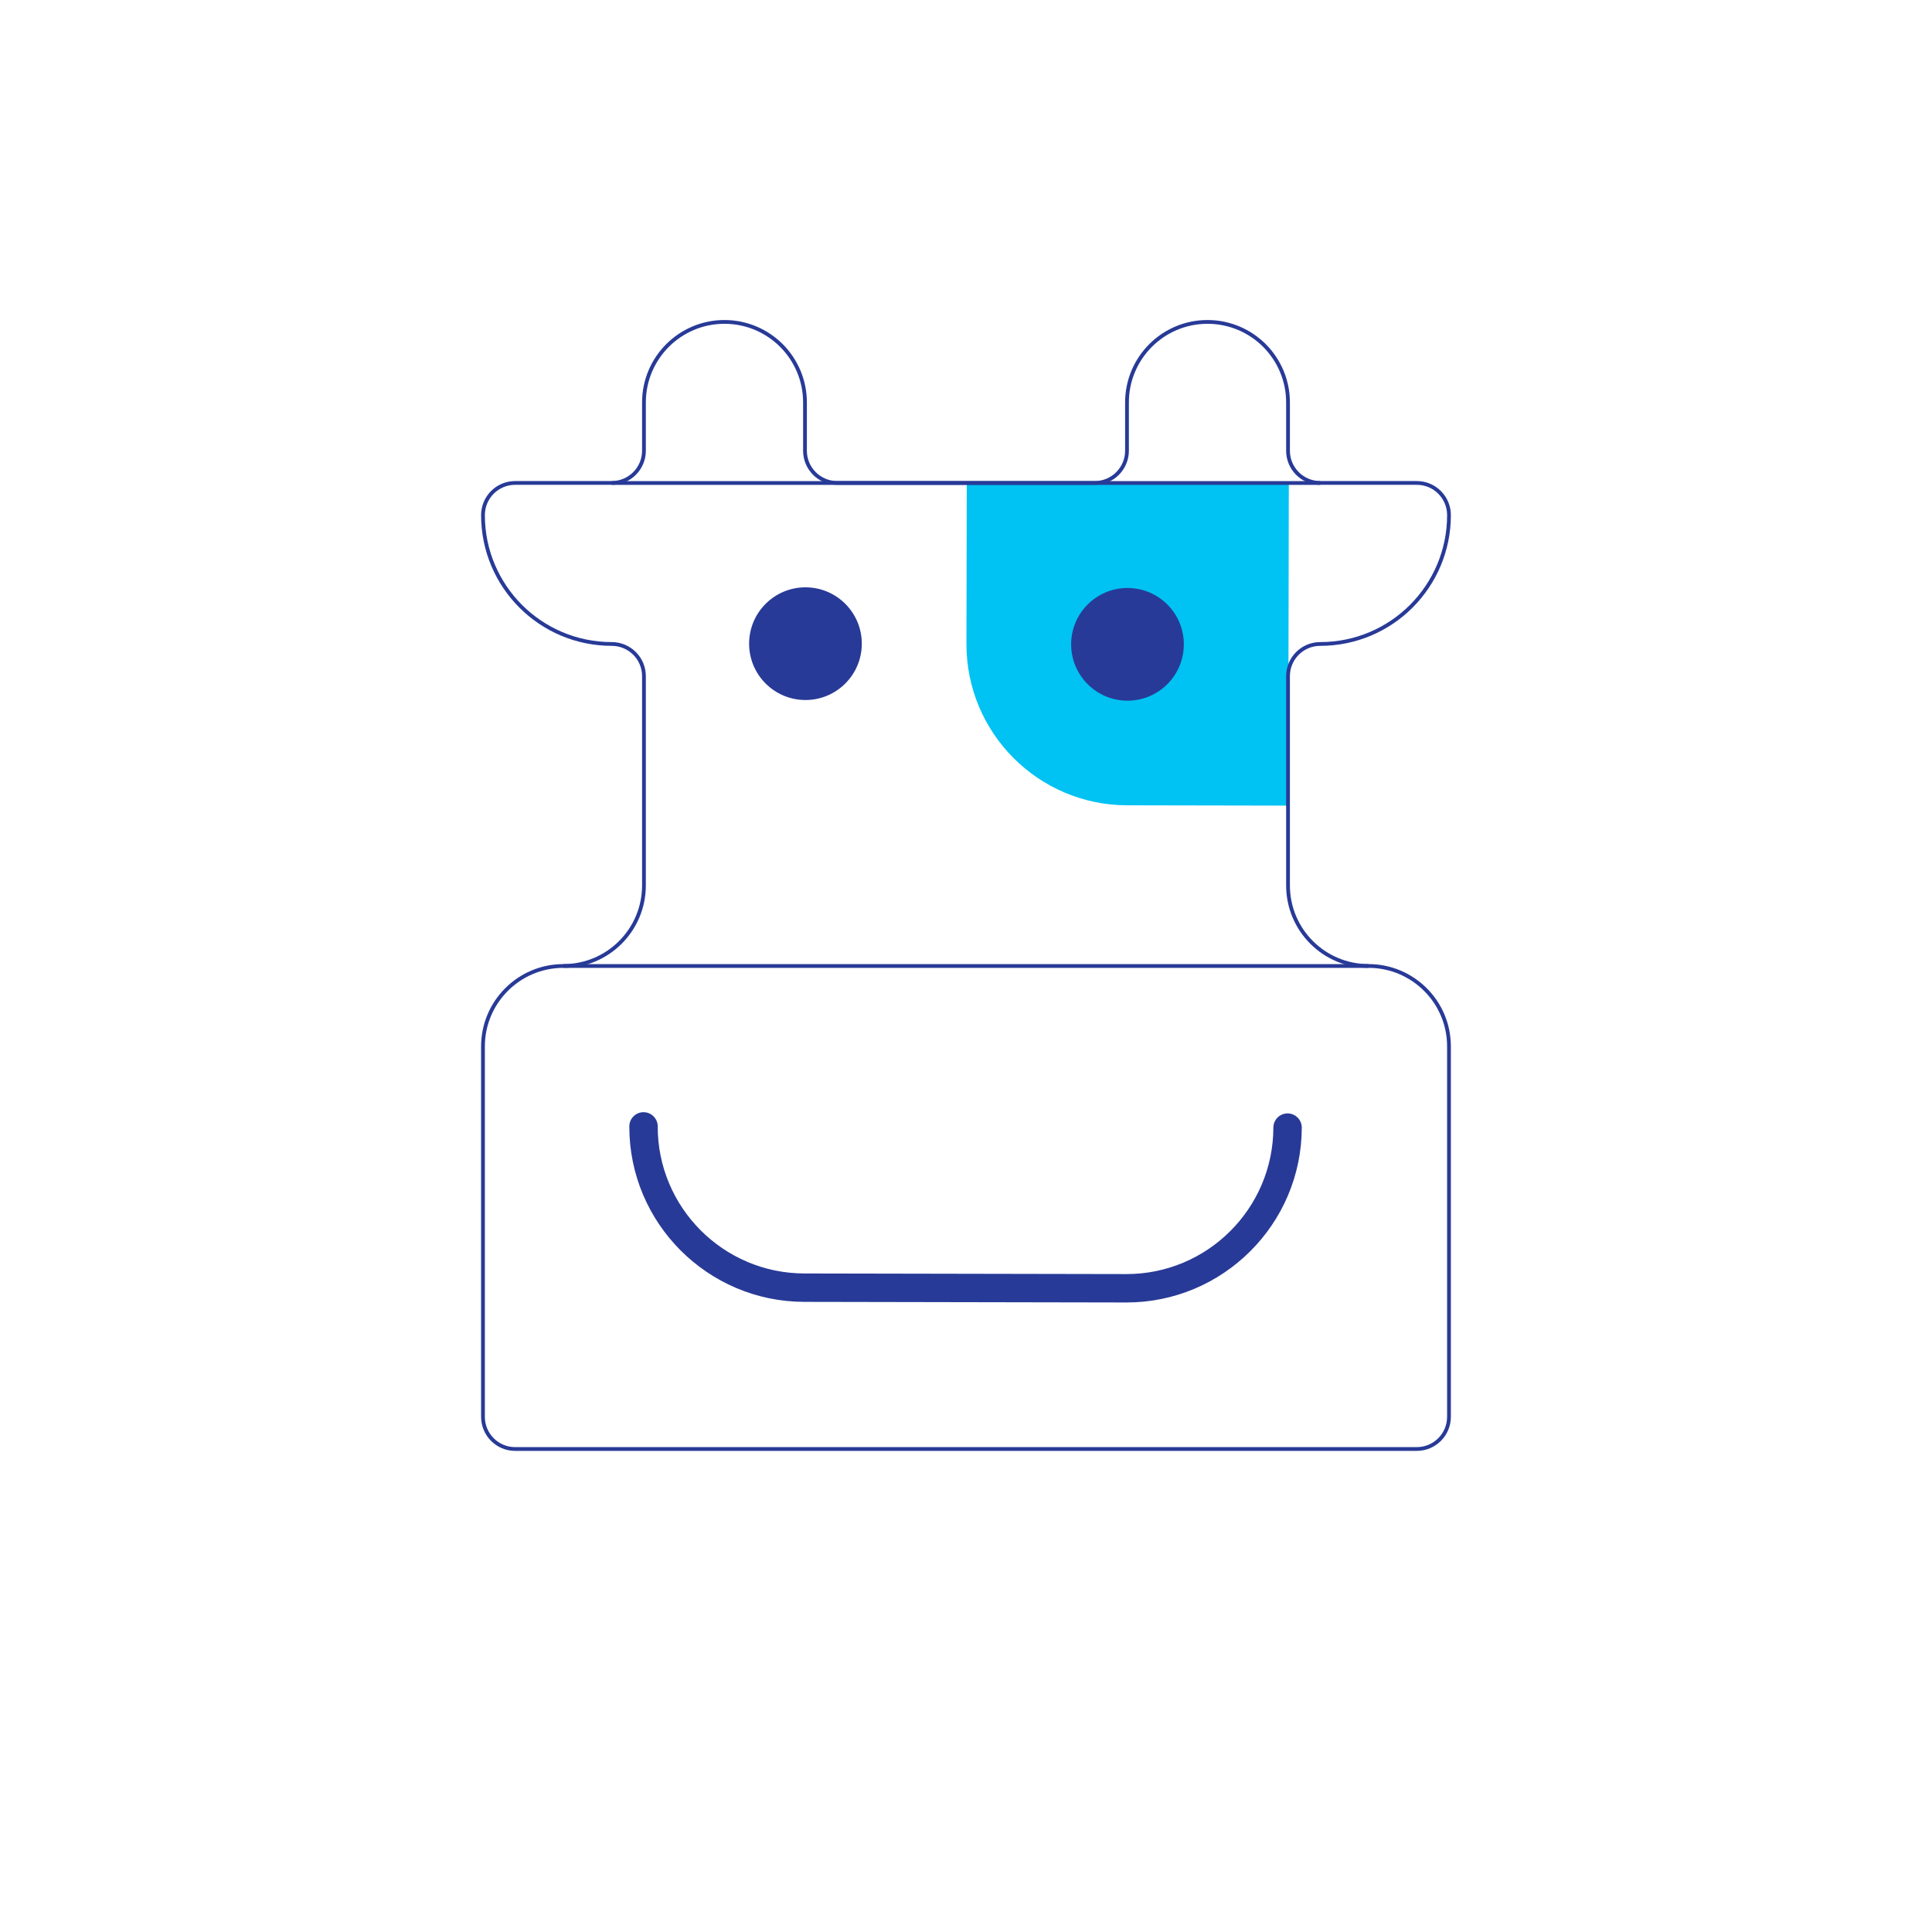
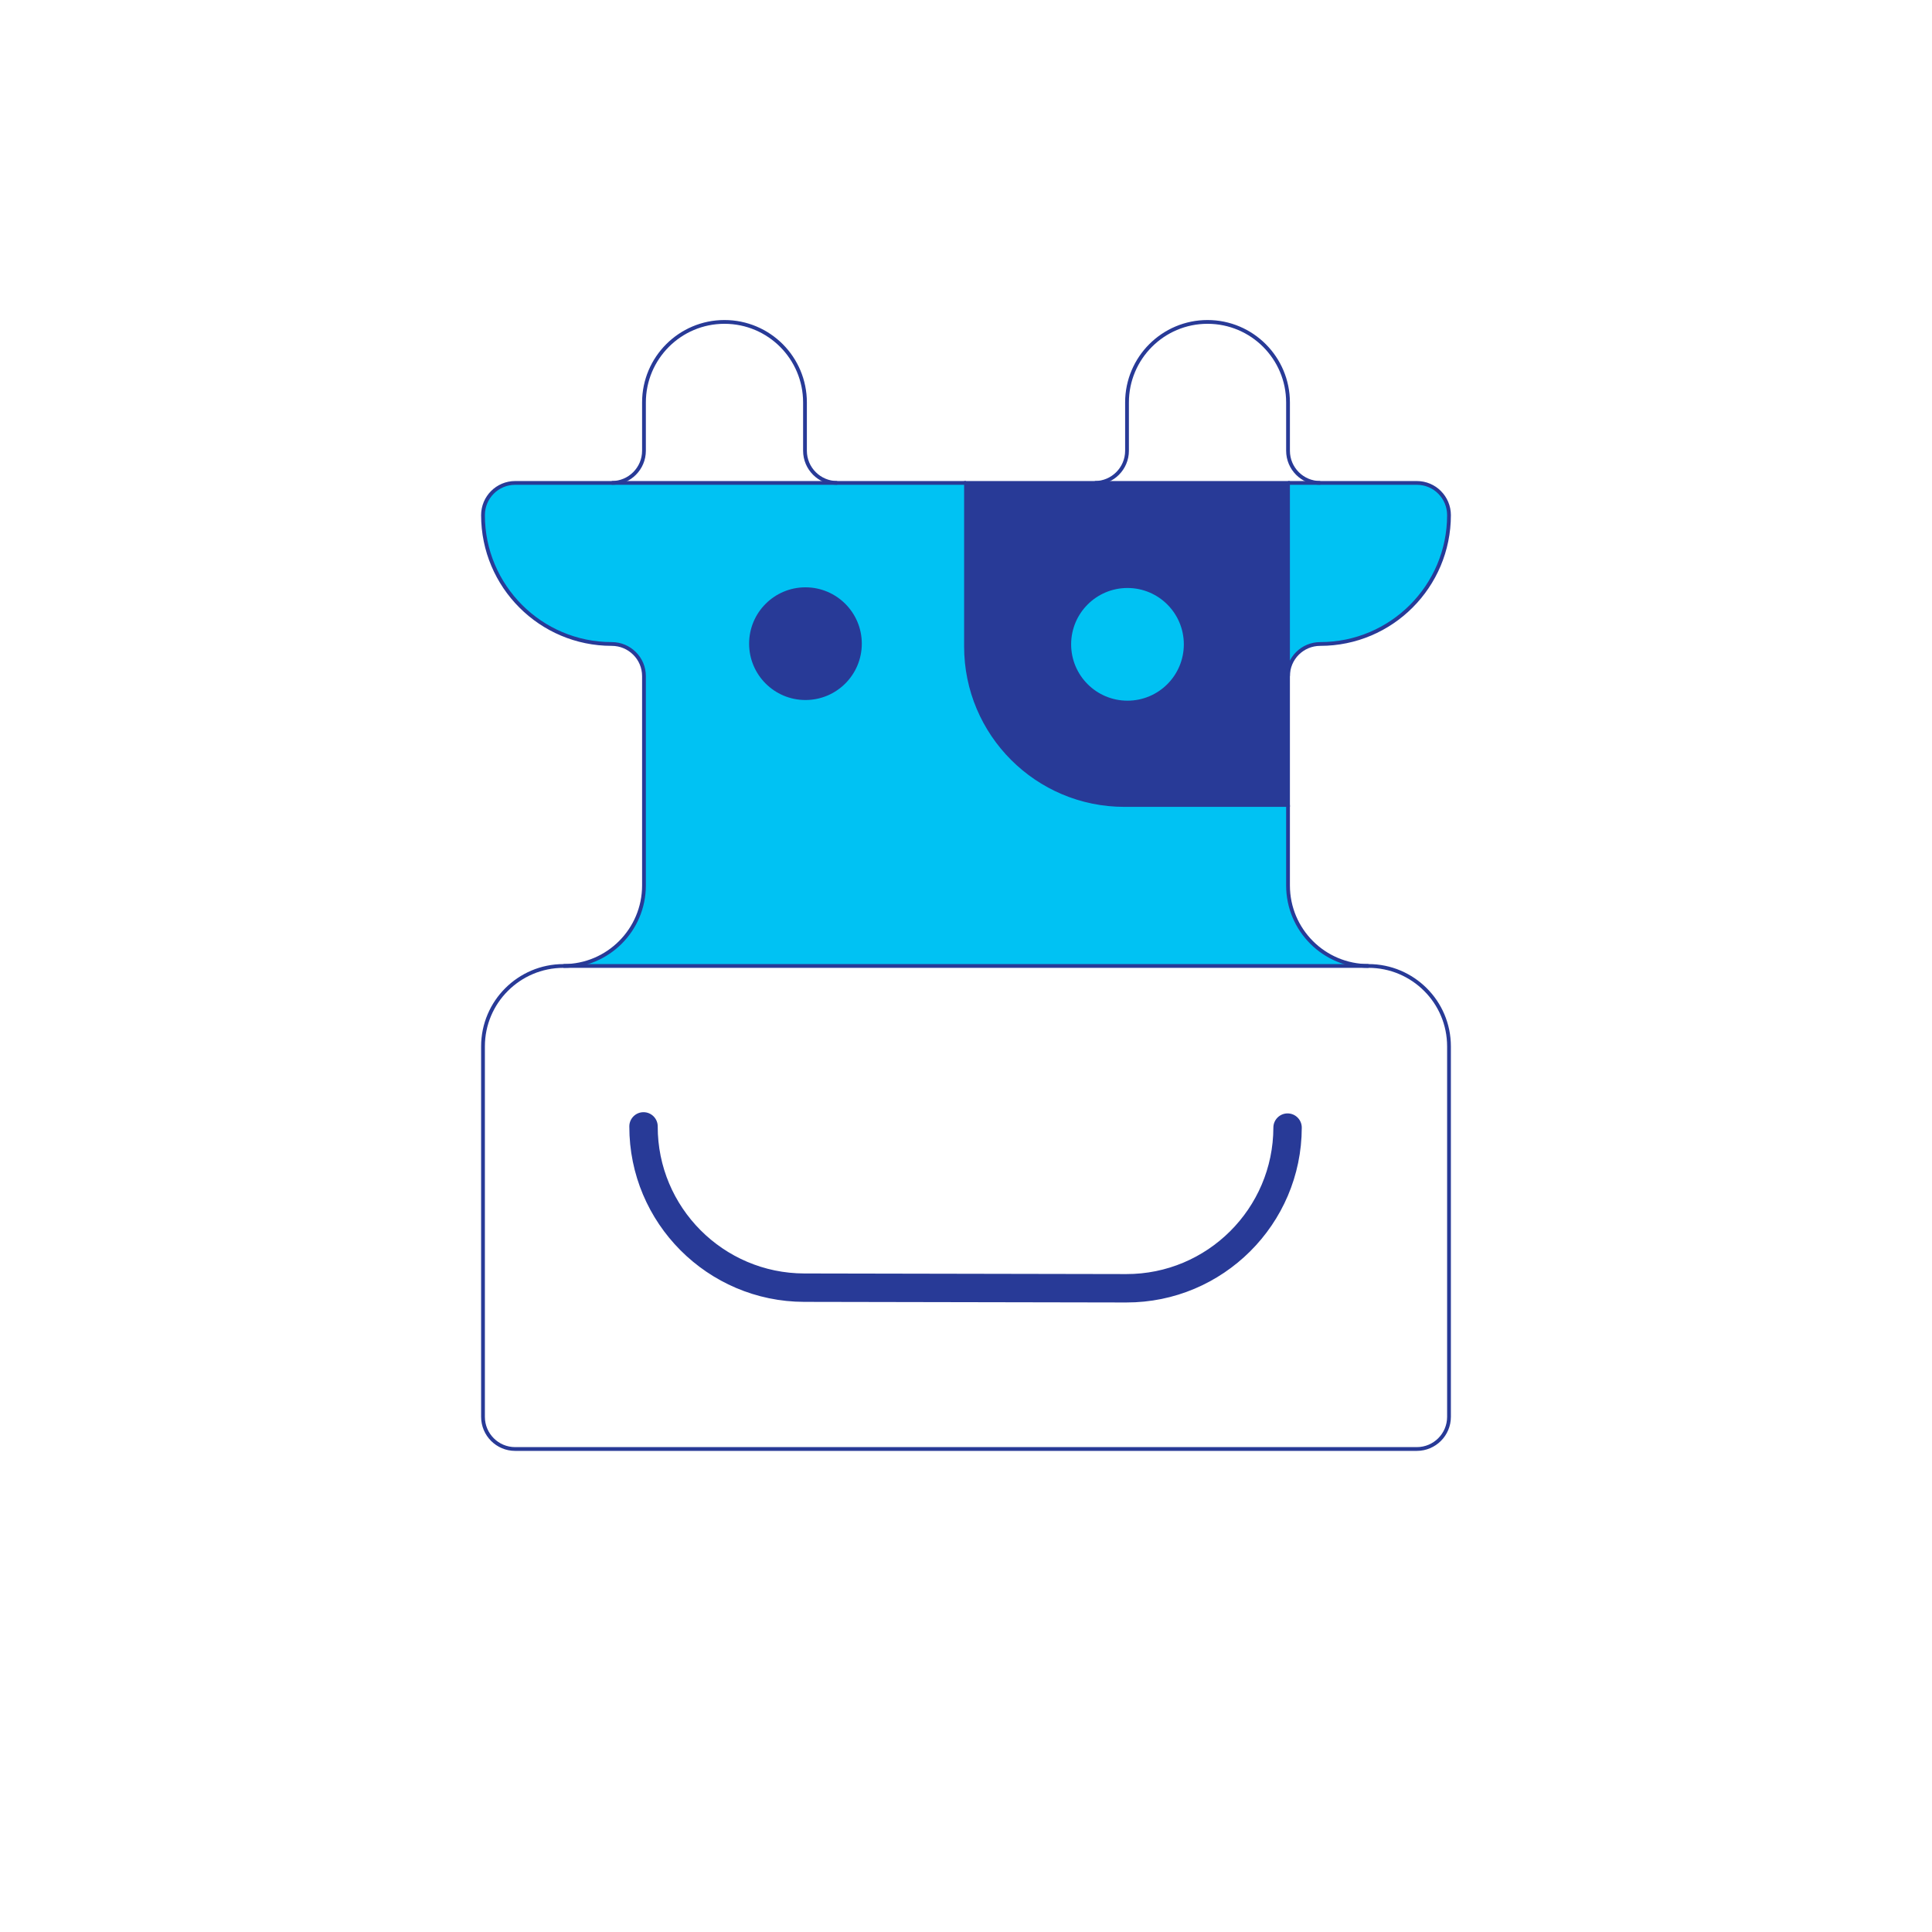
<svg xmlns="http://www.w3.org/2000/svg" id="Layer_2" data-name="Layer 2" viewBox="0 0 512 512">
  <defs>
    <style>
      .cls-1 {
        fill: #00c2f3;
      }

      .cls-2 {
        fill: #fff;
      }

-       .cls-3, .cls-4 {
+       .cls-3 {
        fill: #283a97;
      }

-       .cls-5 {
+       .cls-4 {
        fill: none;
-       }
- 
-       .cls-5, .cls-4 {
        stroke: #283a97;
        stroke-miterlimit: 10;
      }
    </style>
  </defs>
  <g id="handmade-educational-toys">
    <g>
      <rect class="cls-2" width="512" height="512" />
-       <path class="cls-3" d="M341.227,295.065c2.077.004,3.76,1.693,3.756,3.77-.048,25.604-20.921,46.383-46.525,46.334l-85.333-.161c-25.604-.048-46.398-20.906-46.349-46.51.004-2.077,1.693-3.76,3.77-3.756,2.077.004,3.76,1.693,3.756,3.77-.041,21.45,17.387,38.929,38.837,38.97l85.333.161c21.465.041,38.944-17.372,38.985-38.822.004-2.077,1.693-3.76,3.77-3.756Z" />
-       <circle class="cls-3" cx="213.455" cy="170.579" r="14.932" />
-       <path class="cls-1" d="M341.453,179.356l-.065,34.139-42.674-.081c-23.557-.045-42.623-19.182-42.593-42.74l.081-42.674,34.139.065,51.209.097-.097,51.194Z" />
-       <path class="cls-5" d="M362.67,255.992c-5.886,0-11.229-2.393-15.083-6.247-3.869-3.869-6.247-9.212-6.247-15.098v-55.469c0-4.711,3.823-8.52,8.535-8.52,9.423,0,17.958-3.823,24.129-9.995,6.172-6.187,9.995-14.721,9.995-24.144,0-2.348-.948-4.486-2.499-6.036-1.536-1.55-3.673-2.499-6.036-2.499h-25.59c-4.711,0-8.535-3.823-8.535-8.535v-12.795c0-5.901-2.394-11.229-6.247-15.098-3.868-3.853-9.197-6.247-15.098-6.247-11.771,0-21.33,9.558-21.33,21.345v12.795c0,4.711-3.823,8.535-8.535,8.535h-68.264c-4.711,0-8.535-3.823-8.535-8.535v-12.795c0-5.901-2.394-11.229-6.247-15.098-3.869-3.853-9.197-6.247-15.098-6.247-11.771,0-21.33,9.558-21.33,21.345v12.795c0,4.711-3.823,8.535-8.535,8.535h-25.605c-4.711,0-8.52,3.823-8.52,8.535,0,9.423,3.823,17.958,9.995,24.144,6.171,6.172,14.706,9.995,24.129,9.995,2.348,0,4.485.948,6.036,2.499,1.551,1.535,2.499,3.673,2.499,6.021v55.469c0,11.786-9.543,21.345-21.33,21.345-5.901,0-11.229,2.393-15.083,6.247-3.854,3.853-6.247,9.182-6.247,15.083v98.143c0,4.711,3.808,8.535,8.52,8.535h238.946c4.727,0,8.535-3.823,8.535-8.535v-98.143c0-5.901-2.378-11.229-6.247-15.083-3.854-3.854-9.197-6.247-15.083-6.247Z" />
-       <line class="cls-4" x1="162.125" y1="128" x2="349.875" y2="128" />
-       <line class="cls-4" x1="149.33" y1="256" x2="362.67" y2="256" />
-       <circle class="cls-3" cx="298.795" cy="170.755" r="14.932" />
+       <g>
+         <g>
+           <path class="cls-2" d="M384,341.33v34.14c0,4.71-3.81,8.53-8.53,8.53h-238.95c-4.71,0-8.52-3.82-8.52-8.53v-98.15c0-5.9,2.39-11.23,6.25-15.08,3.85-3.85,9.18-6.25,15.08-6.25h213.34c5.89,0,11.23,2.4,15.08,6.25,3.87,3.85,6.25,9.18,6.25,15.08v64.01Z" />
+           <path class="cls-1" d="M381.5,130.48c1.55,1.55,2.5,3.69,2.5,6.04,0,9.42-3.82,17.96-10,24.14-6.17,6.18-14.7,10-24.12,10-4.72,0-8.54,3.81-8.54,8.52v-51.2h34.13c2.36,0,4.5.95,6.03,2.5Z" />
+           <path class="cls-1" d="M362.67,255.99h-213.34c11.79,0,21.33-9.56,21.33-21.34v-55.47c0-2.35-.95-4.49-2.5-6.02-1.55-1.55-3.69-2.5-6.04-2.5-9.42,0-17.95-3.82-24.12-10-6.18-6.18-10-14.72-10-24.14,0-4.71,3.81-8.54,8.52-8.54h119.48v43.35c0,23.19,18.8,42,42,42h43.34v21.32c0,5.88,2.38,11.23,6.25,15.1,3.85,3.85,9.19,6.24,15.08,6.24Z" />
+           <path class="cls-2" d="M349.88,127.98h-59.75c4.71,0,8.54-3.82,8.54-8.53v-12.79c0-11.79,9.56-21.35,21.33-21.35,5.9,0,11.23,2.39,15.09,6.25,3.86,3.87,6.25,9.19,6.25,15.1v12.79c0,4.71,3.82,8.53,8.54,8.53Z" />
+           <path class="cls-3" d="M341.34,179.18v34.15h-43.34c-23.2,0-42-18.81-42-42v-43.35h85.34v51.2Z" />
+           <path class="cls-2" d="M221.87,127.98h-59.75c4.72,0,8.54-3.82,8.54-8.53v-12.79c0-11.79,9.56-21.35,21.33-21.35,5.9,0,11.23,2.39,15.1,6.25,3.85,3.87,6.24,9.19,6.24,15.1v12.79c0,4.71,3.83,8.53,8.54,8.53Z" />
+         </g>
+         <g>
+           <path class="cls-4" d="M221.87,127.98c-4.71,0-8.54-3.82-8.54-8.53v-12.79c0-5.91-2.39-11.23-6.24-15.1-3.87-3.86-9.2-6.25-15.1-6.25-11.77,0-21.33,9.56-21.33,21.35v12.79c0,4.71-3.82,8.53-8.54,8.53h-25.6c-4.71,0-8.52,3.83-8.52,8.54,0,9.42,3.82,17.96,10,24.14,6.17,6.18,14.7,10,24.12,10,2.35,0,4.49.95,6.04,2.5,1.55,1.53,2.5,3.67,2.5,6.02v55.47c0,11.78-9.54,21.34-21.33,21.34-5.9,0-11.23,2.4-15.08,6.25-3.86,3.85-6.25,9.18-6.25,15.08v98.15c0,4.71,3.81,8.53,8.52,8.53h238.95c4.72,0,8.53-3.82,8.53-8.53v-98.15c0-5.9-2.38-11.23-6.25-15.08-3.85-3.85-9.19-6.25-15.08-6.25s-11.23-2.39-15.08-6.24c-3.87-3.87-6.25-9.22-6.25-15.1v-21.32" />
+           <path class="cls-4" d="M341.34,179.18c0-4.71,3.82-8.52,8.54-8.52,9.42,0,17.95-3.82,24.12-10,6.18-6.18,10-14.72,10-24.14,0-2.35-.95-4.49-2.5-6.04-1.53-1.55-3.67-2.5-6.03-2.5h-25.59c-4.72,0-8.54-3.82-8.54-8.53v-12.79c0-5.91-2.39-11.23-6.25-15.1-3.86-3.86-9.19-6.25-15.09-6.25-11.77,0-21.33,9.56-21.33,21.35v12.79c0,4.71-3.83,8.53-8.54,8.53" />
+           <line class="cls-4" x1="341.34" y1="127.98" x2="349.88" y2="127.98" />
+           <polyline class="cls-4" points="162.12 127.98 221.87 127.98 256 127.98" />
+           <line class="cls-4" x1="149.33" y1="255.99" x2="362.67" y2="255.99" />
+           <path class="cls-4" d="M341.34,213.33h-43.34c-23.2,0-42-18.81-42-42v-43.35h85.34v85.35Z" />
+         </g>
+       </g>
+       <g>
+         <path class="cls-3" d="M341.227,295.065c2.077.004,3.76,1.693,3.756,3.77-.048,25.604-20.921,46.383-46.525,46.334l-85.333-.161c-25.604-.048-46.398-20.906-46.349-46.51.004-2.077,1.693-3.76,3.77-3.756,2.077.004,3.76,1.693,3.756,3.77-.041,21.45,17.387,38.929,38.837,38.97l85.333.161c21.465.041,38.944-17.372,38.985-38.822.004-2.077,1.693-3.76,3.77-3.756Z" />
+         <circle class="cls-3" cx="213.455" cy="170.579" r="14.932" />
+         <circle class="cls-1" cx="298.795" cy="170.755" r="14.932" />
+       </g>
    </g>
  </g>
</svg>
